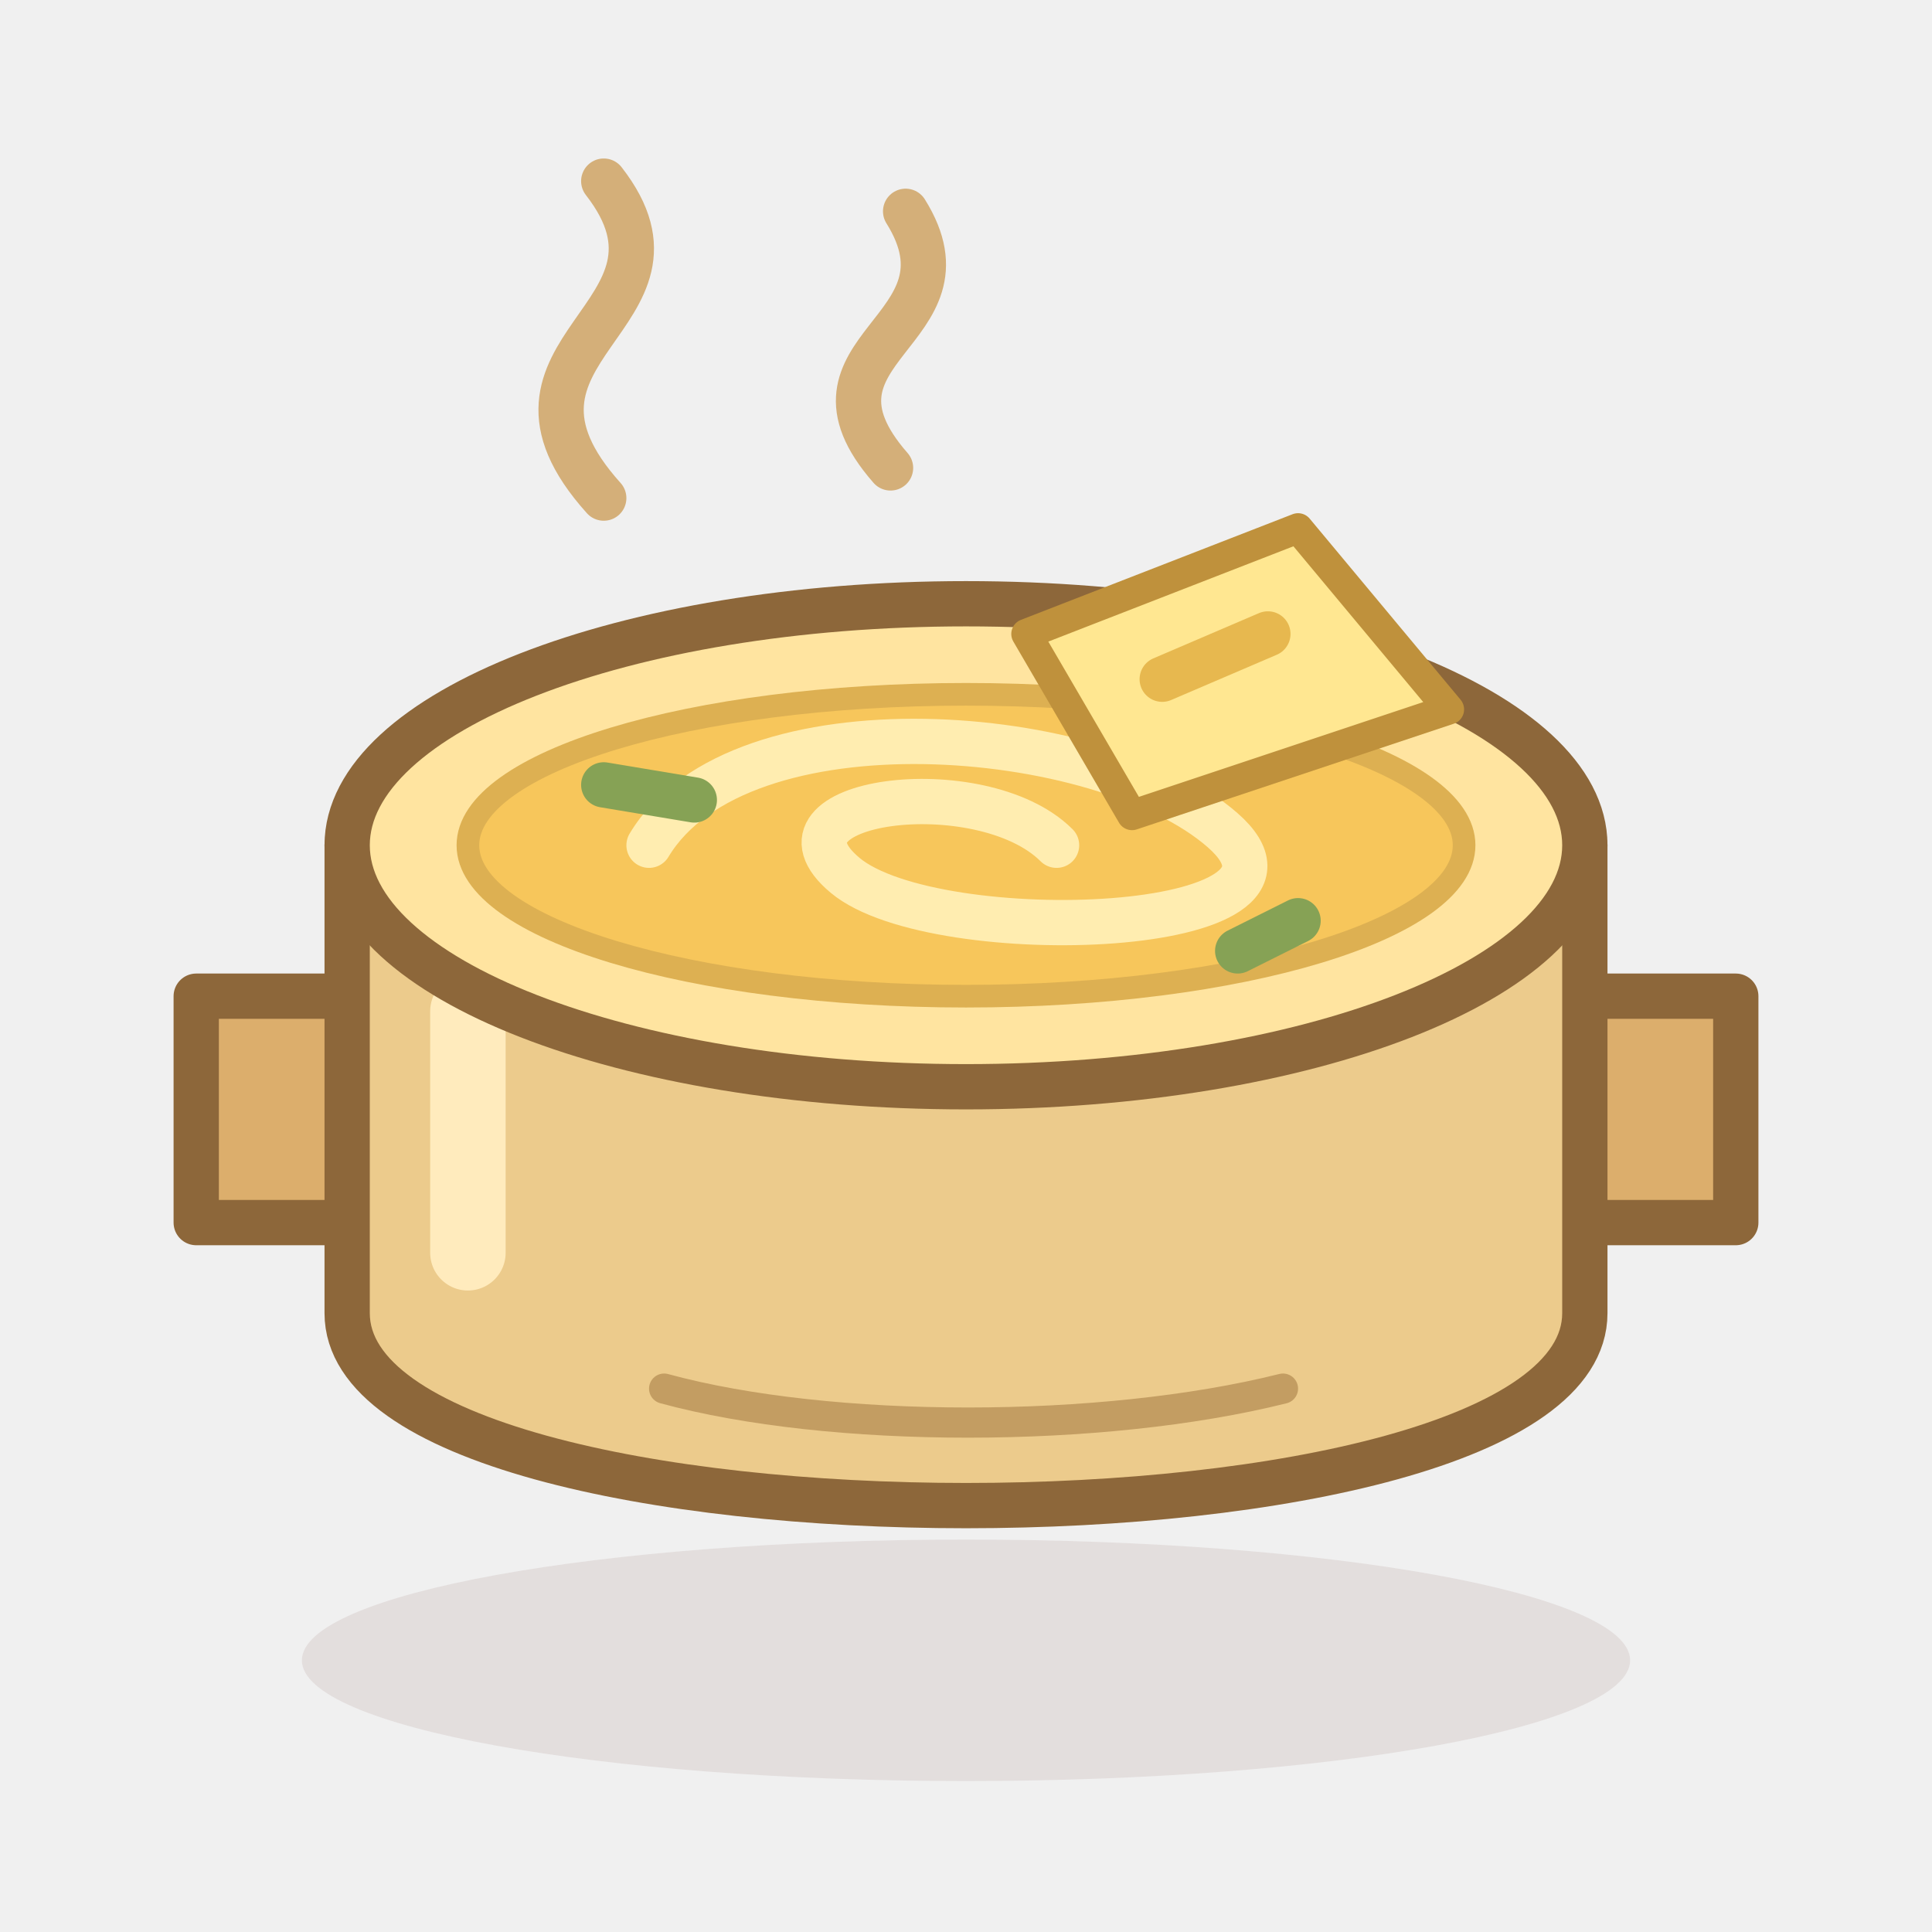
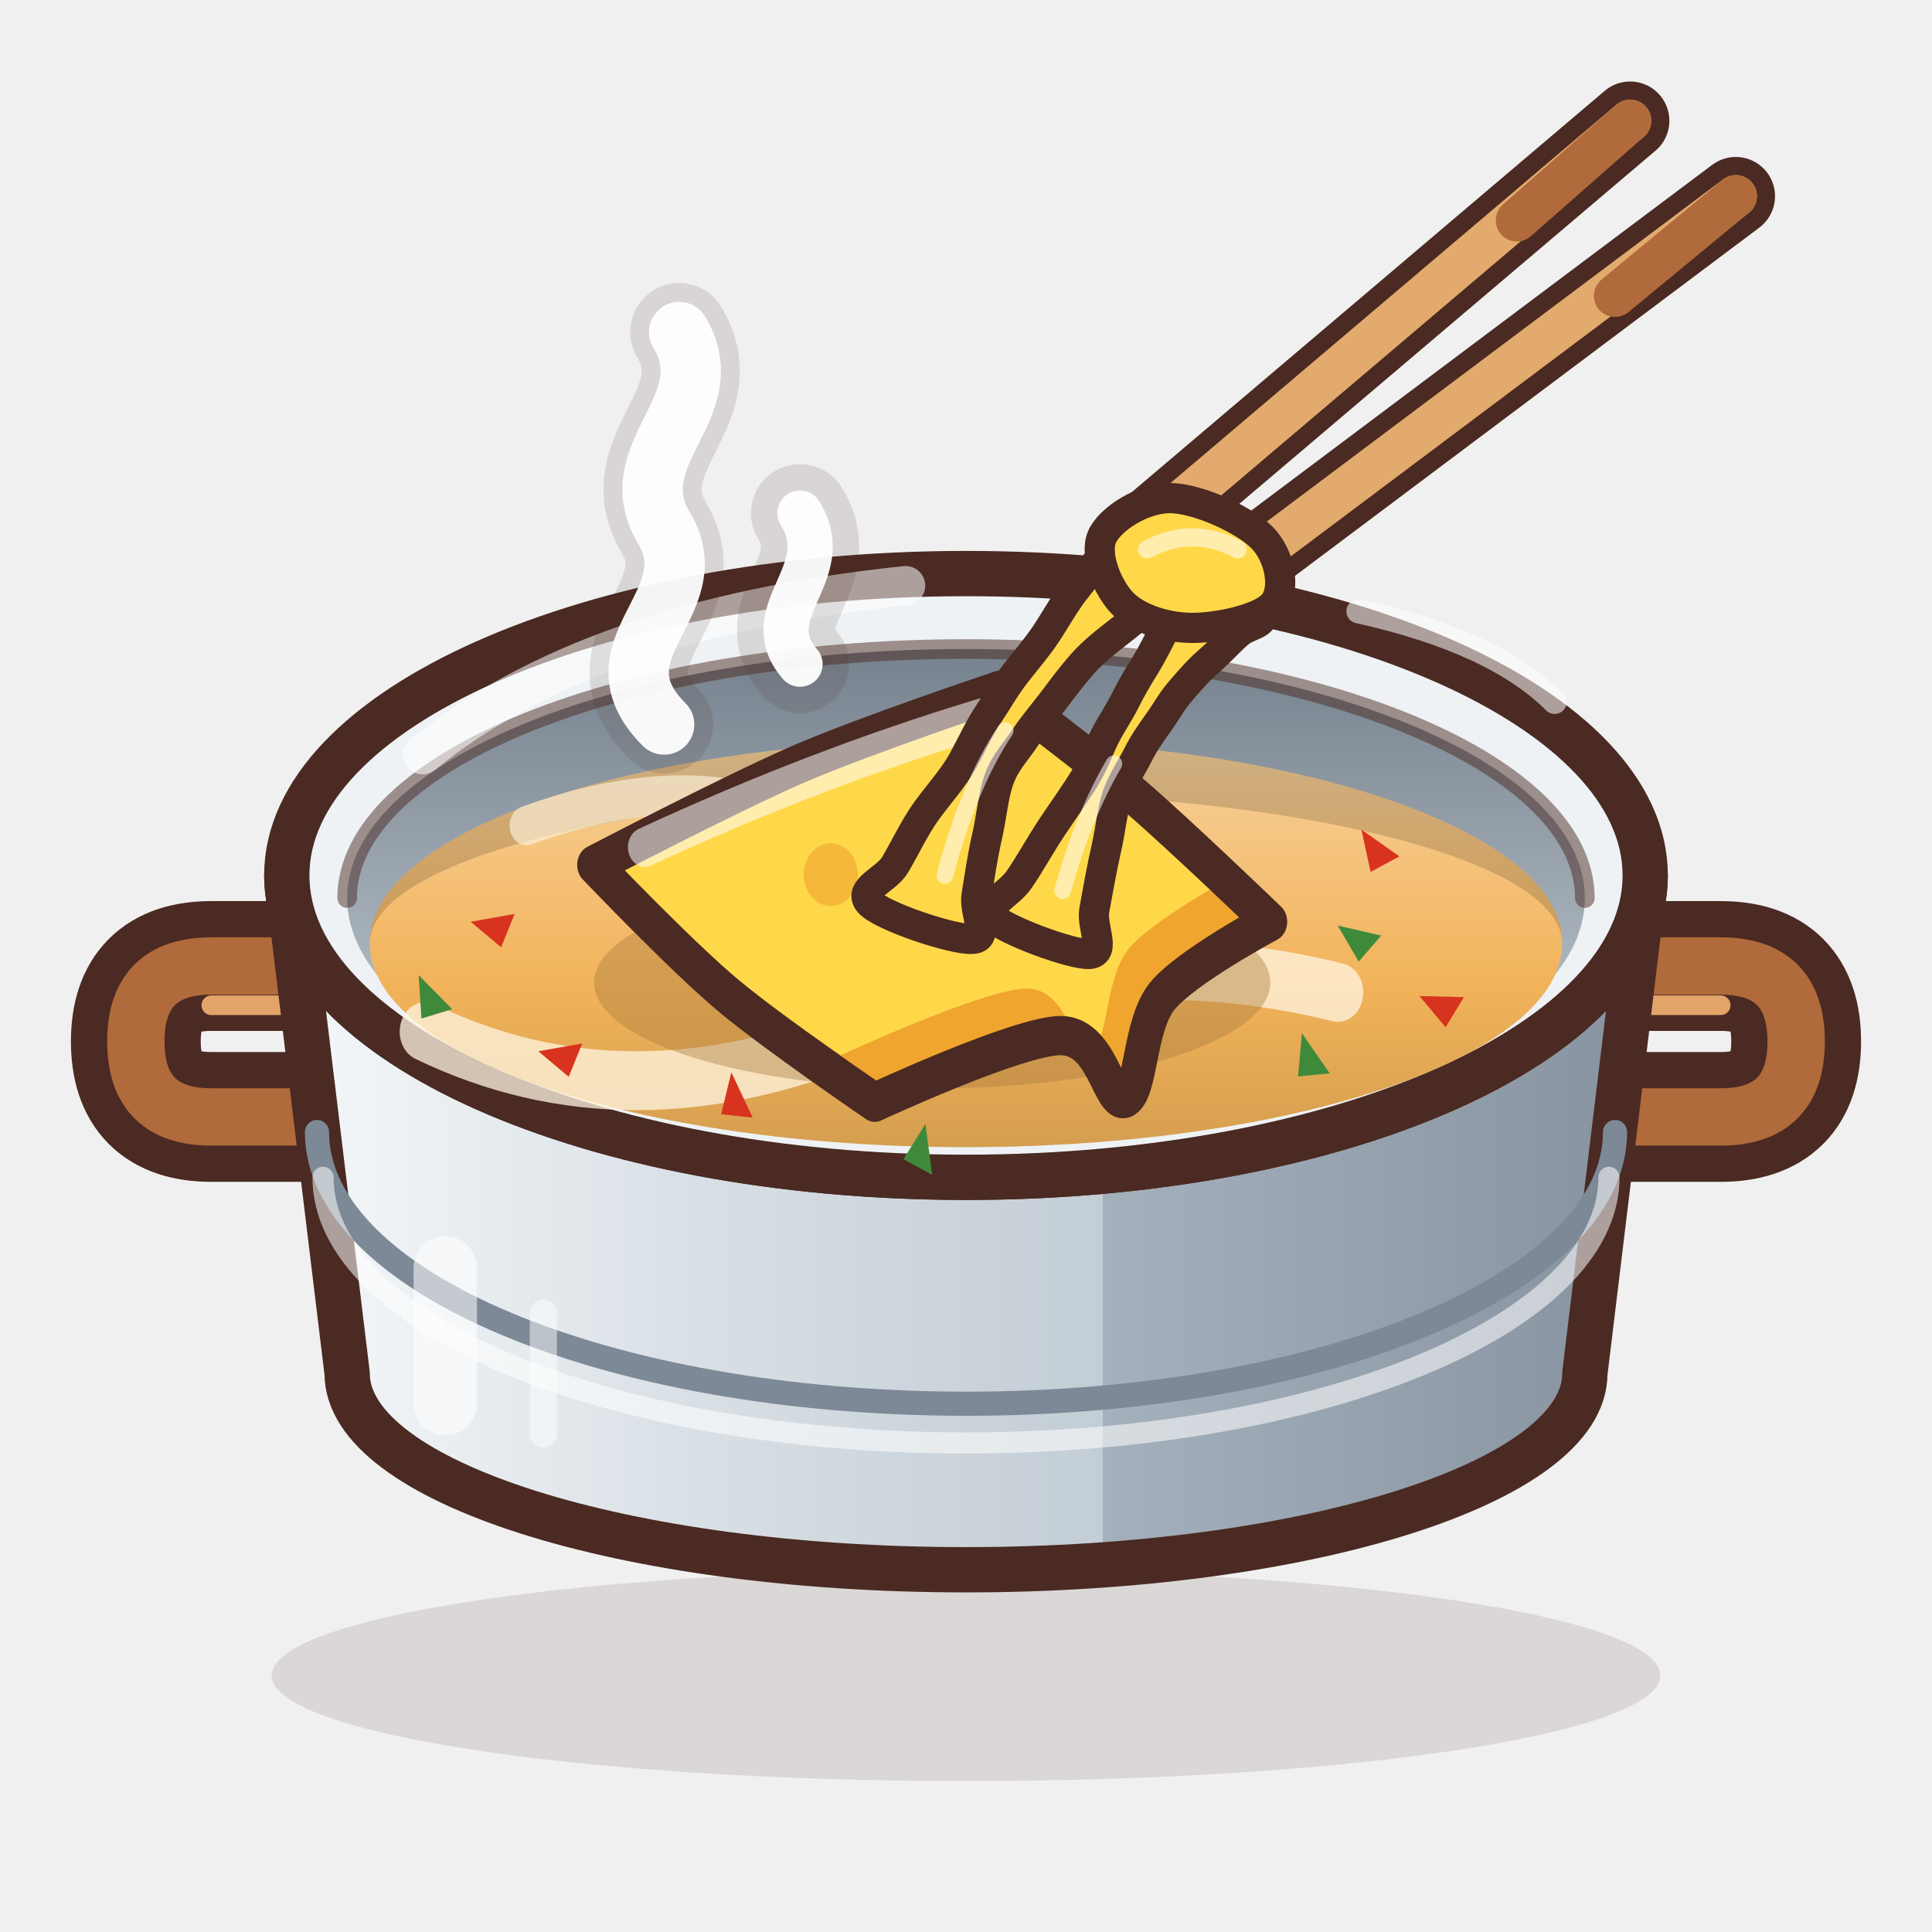
- <svg xmlns="http://www.w3.org/2000/svg" viewBox="0 0 128 128" fill="none">
-   <ellipse cx="64" cy="110" rx="44" ry="8" fill="#723c36" opacity=".1" />
-   <g stroke="#8d673a" stroke-width="3" stroke-linecap="round" stroke-linejoin="round">
-     <path d="M25 66H13v15h15m73-15h14v15h-15" fill="#dcae6c" />
-     <path d="M23 56h82v31c0 17-82 17-82 0V56Z" fill="#eccb8c" />
-     <path d="M31 67v16" stroke="#ffebbd" stroke-width="5" />
-     <ellipse cx="64" cy="56" rx="41" ry="16" fill="#ffe4a0" />
-     <ellipse cx="64" cy="56" rx="33" ry="10" fill="#f7c65b" stroke="#ddb052" stroke-width="1.5" />
-     <path d="M43 56c6-10 30-8 38-1s-19 8-25 3 9-7 14-2" stroke="#ffedb0" stroke-width="3" />
-     <path d="m68 42 18-7 10 12-21 7-7-12Z" fill="#ffe791" stroke="#bf913c" stroke-width="2" />
-     <path d="m77 45 7-3" stroke="#e7b84f" stroke-width="3" />
-     <path d="m40 52 6 1m36 10 4-2" stroke="#86a255" stroke-width="3" />
-     <path d="M44 92c11 3 29 3 41 0" stroke="#c39d62" stroke-width="2" />
+ <svg xmlns="http://www.w3.org/2000/svg" viewBox="0 0 128 128" stroke-linecap="round" stroke-linejoin="round">
+   <style>.o,.p,.q,.s,.t,.u{stroke:#4a2a22}.o,.p,.q,.h,.l{fill:none}.o,.s{stroke-width:3}.p,.t{stroke-width:2}.q,.u{stroke-width:1.4}.h{stroke:#fff;stroke-opacity:.55}</style>
+   <defs>
+     <linearGradient id="m5-1" x1="0" y1="0" x2="1" y2="0">
+       <stop offset="0" stop-color="#f5f8fa" />
+       <stop offset=".3" stop-color="#d9e0e5" />
+       <stop offset=".6" stop-color="#c3cdd5" />
+       <stop offset=".6" stop-color="#a4b0bb" />
+       <stop offset="1" stop-color="#86929f" />
+     </linearGradient>
+     <linearGradient id="m5-2" x1="0" y1="0" x2="0" y2="1">
+       <stop offset="0" stop-color="#76828e" />
+       <stop offset="1" stop-color="#c7d0d7" />
+     </linearGradient>
+     <linearGradient id="m5-3" x1="0" y1="0" x2="0" y2="1">
+       <stop offset="0" stop-color="#f7d19c" />
+       <stop offset=".6" stop-color="#F2B35A" />
+       <stop offset="1" stop-color="#d59e4f" />
+     </linearGradient>
+     <path id="m5-4" d="M21 64h-7q-5 0-5 5t5 5h8M107 64h7q5 0 5 5t-5 5h-8" />
+     <path id="m5-5" d="M42 60.5c0 0 8-3.6 12-5.1s12-3.8 12-3.8s5.3 3.4 8 5.4s8 6.4 8 6.4s-5 2.3-6.4 3.8s-1.2 4.9-2.2 5.2s-1.3-3.2-3.8-3.2s-11 3.4-11 3.4s-5.8-3.4-8.6-5.4s-8-6.7-8-6.7z" />
+   </defs>
+   <ellipse cx="64" cy="111" rx="46" ry="7" fill="#3a1d16" opacity=".12" />
+   <use href="#m5-4" class="l" stroke="#4a2a22" stroke-width="8.6" />
+   <use href="#m5-4" class="l" stroke="#b06a3b" stroke-width="3.8" />
+   <path d="M14 66.6h5M109 66.6h5" class="l" stroke="#e3a46a" stroke-width="1.3" />
+   <path d="M19 58L23 91A41 13 0 0 0 105 91L109 58A45 20 0 0 1 19 58Z" fill="url(#m5-1)" class="s" />
+   <path d="M21 75A43 18 0 0 0 107 75" class="l" stroke="#7d8996" stroke-width="1.6" />
+   <path d="M21.4 78A42.6 17.6 0 0 0 106.6 78" class="l" stroke="#fff" stroke-width="1.4" opacity=".55" />
+   <path d="M29.5 84v9" class="h" stroke-width="4.2" />
+   <path d="M36 87v8" class="h" stroke-width="1.8" opacity=".9" />
+   <ellipse cx="64" cy="58" rx="45" ry="20" fill="#eef2f5" class="s" />
+   <ellipse cx="64" cy="59.5" rx="41" ry="16.5" fill="url(#m5-2)" />
+   <ellipse cx="64" cy="62.5" rx="39.5" ry="13.5" fill="url(#m5-3)" />
+   <path d="M24.5 62.5A39.5 13.5 0 0 1 103.5 62.5A39.5 10 0 0 0 24.5 62.5Z" fill="#000" opacity=".16" />
+   <path d="M23 59.5A41 16.5 0 0 1 105 59.5" class="l" stroke="#4a2a22" stroke-width="1.3" opacity=".5" />
+   <path d="M28 50Q39 41 60 38.8" class="h" stroke-width="2.6" />
+   <path d="M90 40.5q9 2 13 6" class="h" stroke-width="1.6" />
+   <g transform="matrix(1.12 0 0 1.3 -7.68 -21.35)">
+     <path d="M32 69q12 5 26 0t28-2" class="l" stroke="#fff6e2" stroke-width="3" opacity=".75" />
+     <path d="M38 58.5q8-2.5 14-1" class="l" stroke="#fff6e2" stroke-width="2" opacity=".6" />
+     <ellipse cx="62" cy="66.5" rx="20" ry="5.4" fill="#a97d3f" opacity=".42" />
+     <use href="#m5-5" fill="#efa52e" />
+     <clipPath id="m5-5c">
+       <use href="#m5-5" />
+     </clipPath>
+     <g clip-path="url(#m5-5c)">
+       <use href="#m5-5" fill="#ffd84a" x="-2" y="-2.4" />
+       <circle cx="56" cy="61" r="1.6" fill="#f5b83a" />
+       <circle cx="70" cy="63.4" r="1.2" fill="#f5b83a" />
+     </g>
+     <use href="#m5-5" class="p" />
+     <path d="M45 59.6Q55 55.6 65 53" class="h" stroke-width="2" />
+     <g fill="#d8331f">
+       <path d="M34.7 63.4l2.6-.4-.8 1.7z" />
+       <path d="M86.7 59.4l2.6-.4-.8 1.7z" transform="rotate(40 88 60)" />
+       <path d="M48.7 71.9l2.6-.4-.8 1.7z" transform="rotate(70 50 72.5)" />
+       <path d="M90.7 67.4l2.6-.4-.8 1.7z" transform="rotate(10 92 68)" />
+       <path d="M38.7 70l2.6-.4-.8 1.7z" />
+     </g>
+     <g fill="#3f8a3a">
+       <path d="M30.7 66.9l2.6-.4-.8 1.7z" transform="rotate(50 32 67.5)" />
+       <path d="M85.7 64l2.6-.4-.8 1.7z" transform="rotate(20 87 64.6)" />
+       <path d="M59.7 74.4l2.6-.4-.8 1.7z" transform="rotate(90 61 75)" />
+       <path d="M82.7 69.9l2.6-.4-.8 1.7z" transform="rotate(60 84 70.5)" />
+     </g>
  </g>
-   <path d="M40 33c-9-10 7-12 0-21m19 19c-7-8 6-9 1-17" stroke="#d4af79" stroke-width="3" stroke-linecap="round" />
+   <path d="M75 36L108 8M81 38.5L115 13" class="l" stroke="#4a2a22" stroke-width="5.2" />
+   <path d="M75 36L108 8M81 38.5L115 13" class="l" stroke="#e2aa6c" stroke-width="2.8" />
+   <path d="M100.5 14.6l7.5-6.6M107 19.6l8-6.6" class="l" stroke="#b06a3b" stroke-width="2.8" />
+   <path d="M64.4 62.2c1.2 0 .1-1.7.3-2.9s.4-2.6.7-3.9s.4-2.7.8-3.8s1.1-1.8 1.7-2.7s1.3-1.7 1.9-2.5s1.2-1.6 1.9-2.4s1.6-1.5 2.5-2.2s1.7-1.4 2.5-2s2.2-.5 1.8-1.4s-3.1-3.5-4-3.8s-.8 1.1-1.3 1.9s-1.3 1.7-2 2.6s-1.3 2-1.9 2.9s-1.3 1.7-2 2.6s-1.2 1.8-1.8 2.7s-1.1 2-1.7 3.1s-1.6 2.2-2.4 3.3s-1.5 2.6-2.1 3.6s-2.5 1.6-1.7 2.5s5.6 2.5 6.8 2.4zM72.2 63.2c1.1-.1.1-1.8.3-2.9s.5-2.8.8-4.1s.4-2.7.8-3.7s.9-1.7 1.3-2.5s.9-1.5 1.4-2.2s.8-1.3 1.4-2s1.2-1.4 1.9-2s1.4-1.4 2-1.9s1.9-.6 1.4-1.3s-3.2-3-4-3.2s-.5 1.1-.9 1.8s-1 1.6-1.4 2.4s-.9 1.8-1.4 2.6s-.9 1.5-1.3 2.3s-.9 1.5-1.3 2.3s-.7 1.7-1.3 2.7s-1.4 2.1-2.2 3.3s-1.5 2.5-2.2 3.5s-2.4 1.7-1.7 2.5s5.3 2.5 6.4 2.4z" fill="#ffd84a" class="t" />
+   <path d="M62.6 58q1.6-6 4-9.6M70.4 59q1.4-5 3.4-8.4" class="h" stroke-width="1.1" />
+   <path d="M73 35.6c.5-1.2 2.7-2.6 4.5-2.6s4.9 1.4 6.1 2.6s1.6 3.4.8 4.4s-3.7 1.6-5.4 1.6s-3.6-.6-4.6-1.6s-1.9-3.2-1.4-4.4z" fill="#ffd84a" class="t" />
+   <path d="M76 36.4q3-1.6 6 0" class="l" stroke="#fff" stroke-width="1.2" opacity=".55" />
+   <g class="l" stroke="#4a2a22" stroke-width="6.5" opacity=".14">
+     <path d="M44 48c-5-5 3-8 0-13s4-8 1-13" />
+     <path d="M53 44c-3-3.5 2.5-6 0-10" />
+   </g>
+   <g class="l" stroke="#fff" stroke-width="4" opacity=".95">
+     <path d="M44 48c-5-5 3-8 0-13s4-8 1-13" />
+     <path d="M53 44c-3-3.5 2.5-6 0-10" stroke-width="3" />
+   </g>
</svg>
